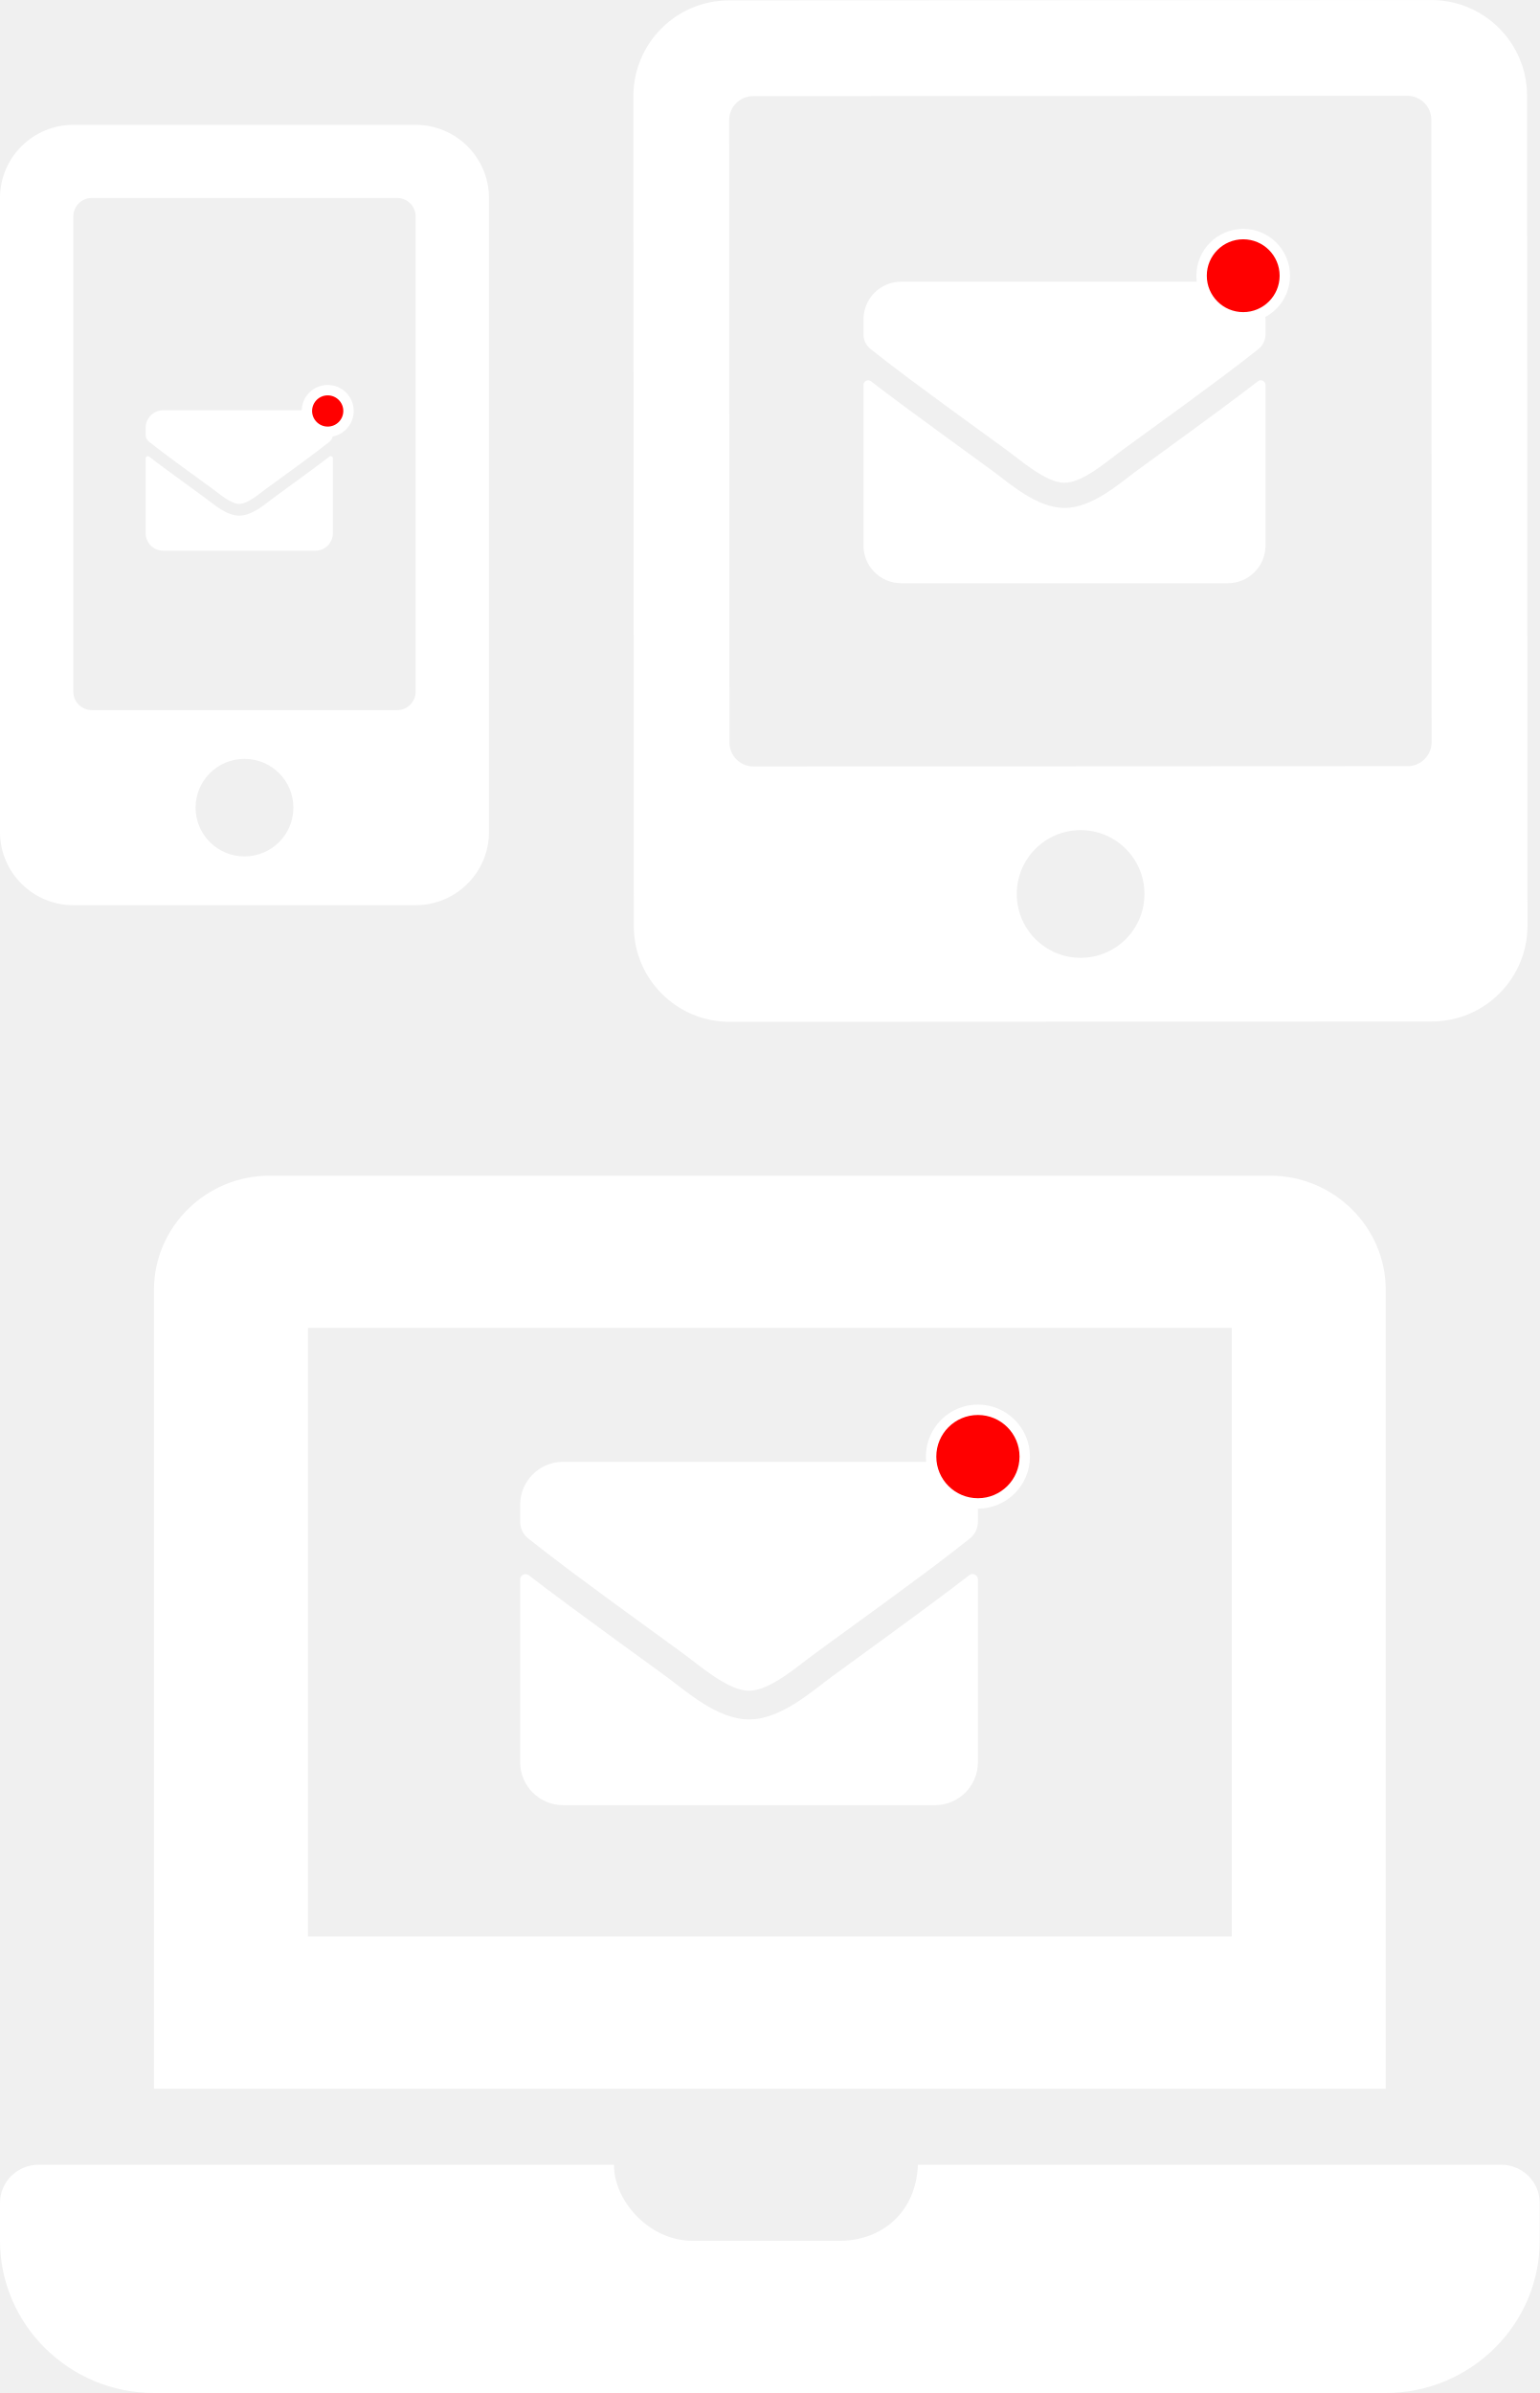
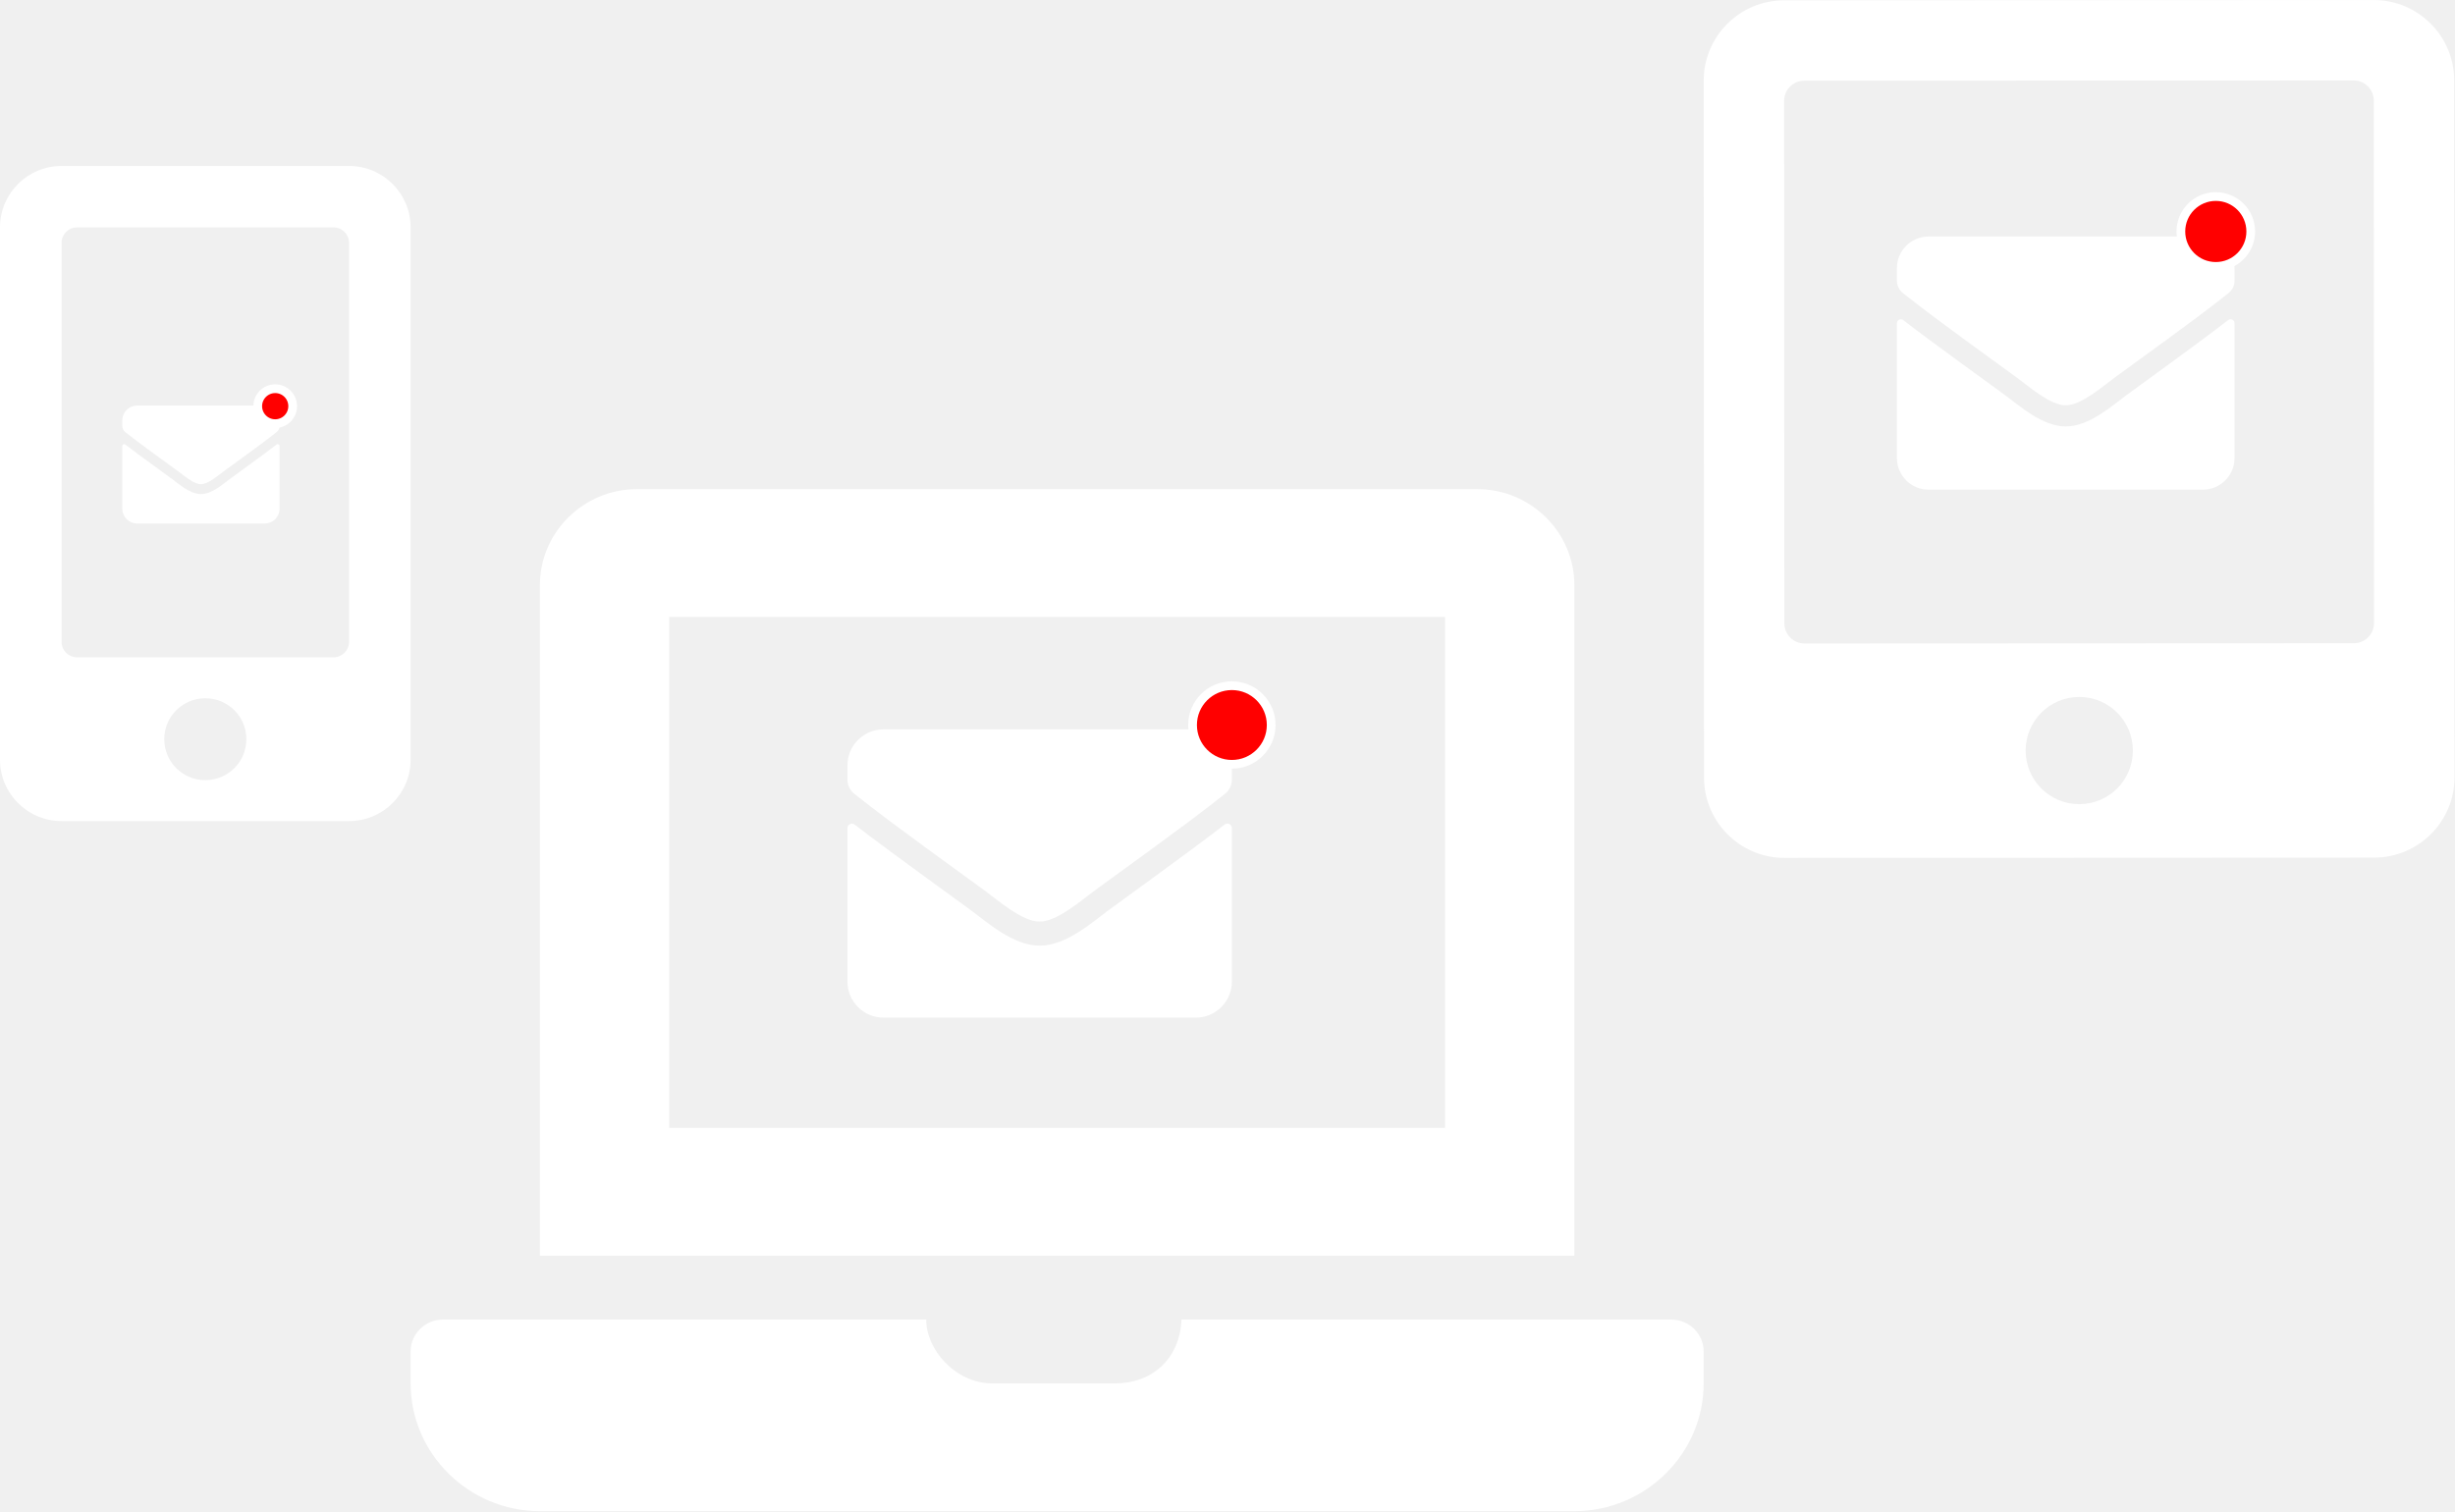
- <svg xmlns="http://www.w3.org/2000/svg" width="148" height="230" viewBox="0 0 148 230" fill="none">
-   <path d="M39.95 12H7.05C3.158 12 0 15.149 0 19.031V79.969C0 83.851 3.158 87 7.05 87H39.95C43.842 87 47 83.851 47 79.969V19.031C47 15.149 43.842 12 39.95 12ZM23.5 82.312C20.9 82.312 18.8 80.218 18.8 77.625C18.8 75.032 20.9 72.938 23.5 72.938C26.1 72.938 28.2 75.032 28.2 77.625C28.2 80.218 26.1 82.312 23.5 82.312ZM39.95 66.492C39.95 67.459 39.157 68.25 38.188 68.25H8.812C7.843 68.25 7.05 67.459 7.05 66.492V20.789C7.05 19.822 7.843 19.031 8.812 19.031H38.188C39.157 19.031 39.95 19.822 39.95 20.789V66.492Z" fill="white" />
-   <path d="M144.3 208.062H88.231C88.06 212.589 84.829 215.375 80.66 215.375H66.6C62.278 215.375 58.964 211.383 59.022 208.062H3.7C1.665 208.062 0 209.708 0 211.719V215.375C0 223.419 6.66 230 14.8 230H133.2C141.34 230 148 223.419 148 215.375V211.719C148 209.708 146.335 208.062 144.3 208.062ZM133.2 123.969C133.2 117.936 128.205 113 122.1 113H25.9C19.795 113 14.8 117.936 14.8 123.969V200.75H133.2V123.969ZM118.4 186.125H29.6V127.625H118.4V186.125Z" fill="white" />
-   <path d="M137.578 0.004L70.082 0.037C65.001 0.039 60.88 4.164 60.882 9.245L60.921 89.013C60.923 94.094 65.048 98.215 70.129 98.212L137.625 98.18C142.706 98.178 146.827 94.053 146.824 88.972L146.786 9.204C146.784 4.123 142.659 0.002 137.578 0.004ZM103.874 92.06C100.48 92.062 97.737 89.321 97.735 85.927C97.733 82.533 100.474 79.79 103.868 79.788C107.262 79.787 110.005 82.527 110.007 85.921C110.009 89.315 107.268 92.059 103.874 92.06ZM137.612 71.335C137.612 72.601 136.578 73.637 135.312 73.637L72.418 73.667C71.153 73.668 70.117 72.633 70.116 71.367L70.088 11.542C70.087 10.276 71.122 9.24 72.387 9.239L135.281 9.209C136.547 9.209 137.583 10.244 137.583 11.509L137.612 71.335Z" fill="white" />
-   <path d="M120.911 36.644C121.206 36.41 121.643 36.629 121.643 36.999V52.434C121.643 54.434 120.021 56.056 118.021 56.056H86.623C84.623 56.056 83 54.434 83 52.434V37.006C83 36.629 83.43 36.418 83.732 36.652C85.423 37.965 87.664 39.633 95.363 45.226C96.955 46.388 99.642 48.834 102.322 48.818C105.016 48.841 107.756 46.343 109.288 45.226C116.987 39.633 119.221 37.957 120.911 36.644ZM102.322 46.396C104.073 46.426 106.594 44.192 107.862 43.271C117.877 36.003 118.64 35.369 120.949 33.557C121.387 33.218 121.643 32.689 121.643 32.131V30.697C121.643 28.697 120.021 27.074 118.021 27.074H86.623C84.623 27.074 83 28.697 83 30.697V32.131C83 32.689 83.257 33.21 83.694 33.557C86.004 35.361 86.766 36.003 96.782 43.271C98.05 44.192 100.571 46.426 102.322 46.396Z" fill="white" />
-   <circle cx="119.5" cy="26.5" r="4" fill="#FF0000" stroke="white" />
-   <path d="M31.657 43.889C31.794 43.78 31.998 43.882 31.998 44.054V51.243C31.998 52.175 31.242 52.93 30.311 52.93H15.687C14.756 52.93 14 52.175 14 51.243V44.058C14 43.882 14.2 43.784 14.341 43.893C15.128 44.504 16.172 45.281 19.758 47.886C20.5 48.427 21.751 49.566 22.999 49.559C24.254 49.57 25.53 48.406 26.244 47.886C29.829 45.281 30.87 44.501 31.657 43.889ZM22.999 48.431C23.815 48.445 24.989 47.404 25.579 46.975C30.244 43.59 30.599 43.295 31.675 42.451C31.879 42.293 31.998 42.047 31.998 41.787V41.119C31.998 40.187 31.242 39.432 30.311 39.432H15.687C14.756 39.432 14 40.187 14 41.119V41.787C14 42.047 14.12 42.29 14.323 42.451C15.399 43.291 15.754 43.59 20.419 46.975C21.009 47.404 22.184 48.445 22.999 48.431Z" fill="white" />
-   <circle cx="31.5" cy="39.5" r="2" fill="#FF0000" stroke="white" />
-   <path d="M93.166 151.397C93.502 151.13 94 151.38 94 151.801V169.375C94 171.652 92.152 173.5 89.875 173.5H54.125C51.848 173.5 50 171.652 50 169.375V151.809C50 151.38 50.49 151.139 50.834 151.405C52.759 152.901 55.311 154.8 64.077 161.168C65.89 162.491 68.949 165.276 72 165.259C75.068 165.284 78.188 162.44 79.932 161.168C88.698 154.8 91.241 152.892 93.166 151.397ZM72 162.5C73.994 162.534 76.864 159.991 78.308 158.942C89.712 150.666 90.58 149.945 93.209 147.882C93.708 147.495 94 146.894 94 146.258V144.625C94 142.348 92.152 140.5 89.875 140.5H54.125C51.848 140.5 50 142.348 50 144.625V146.258C50 146.894 50.292 147.487 50.791 147.882C53.42 149.936 54.288 150.666 65.692 158.942C67.136 159.991 70.006 162.534 72 162.5Z" fill="white" />
-   <circle cx="94" cy="140" r="4.5" fill="#FF0000" stroke="white" />
+ <svg xmlns="http://www.w3.org/2000/svg" width="281" height="173" viewBox="0 0 281 173" fill="none">
+   <path d="M39.95 19H7.05C3.158 19 0 22.149 0 26.031V86.969C0 90.851 3.158 94 7.05 94H39.95C43.842 94 47 90.851 47 86.969V26.031C47 22.149 43.842 19 39.95 19ZM23.5 89.312C20.9 89.312 18.8 87.218 18.8 84.625C18.8 82.032 20.9 79.938 23.5 79.938C26.1 79.938 28.2 82.032 28.2 84.625C28.2 87.218 26.1 89.312 23.5 89.312ZM39.95 73.492C39.95 74.459 39.157 75.25 38.188 75.25H8.812C7.843 75.25 7.05 74.459 7.05 73.492V27.789C7.05 26.822 7.843 26.031 8.812 26.031H38.188C39.157 26.031 39.95 26.822 39.95 27.789V73.492Z" fill="white" />
+   <path d="M191.3 151.063H135.231C135.06 155.589 131.829 158.375 127.66 158.375H113.6C109.278 158.375 105.964 154.383 106.022 151.063H50.7C48.665 151.063 47 152.708 47 154.719V158.375C47 166.419 53.66 173 61.8 173H180.2C188.34 173 195 166.419 195 158.375V154.719C195 152.708 193.335 151.063 191.3 151.063ZM180.2 66.969C180.2 60.936 175.205 56 169.1 56H72.9C66.795 56 61.8 60.936 61.8 66.969V143.75H180.2V66.969ZM165.4 129.125H76.6V70.625H165.4V129.125Z" fill="white" />
+   <path d="M271.7 0.004L204.204 0.037C199.123 0.039 195.002 4.164 195.004 9.245L195.043 89.013C195.045 94.094 199.17 98.215 204.251 98.212L271.747 98.18C276.828 98.178 280.949 94.053 280.946 88.972L280.908 9.204C280.906 4.123 276.781 0.002 271.7 0.004ZM237.996 92.06C234.602 92.062 231.859 89.321 231.857 85.927C231.855 82.533 234.596 79.79 237.99 79.788C241.384 79.787 244.127 82.527 244.129 85.921C244.131 89.315 241.39 92.059 237.996 92.06ZM271.734 71.335C271.734 72.601 270.699 73.637 269.434 73.637L206.54 73.667C205.275 73.668 204.239 72.633 204.238 71.367L204.209 11.542C204.209 10.276 205.244 9.24 206.509 9.24L269.403 9.209C270.669 9.209 271.705 10.244 271.705 11.509L271.734 71.335Z" fill="white" />
+   <path d="M255.033 36.644C255.328 36.41 255.766 36.629 255.766 36.999V52.434C255.766 54.434 254.143 56.057 252.143 56.057H220.745C218.745 56.057 217.122 54.434 217.122 52.434V37.007C217.122 36.629 217.552 36.418 217.854 36.652C219.545 37.965 221.786 39.633 229.485 45.226C231.077 46.388 233.764 48.834 236.444 48.818C239.138 48.841 241.878 46.343 243.41 45.226C251.109 39.633 253.343 37.958 255.033 36.644ZM236.444 46.396C238.195 46.426 240.716 44.192 241.984 43.271C251.999 36.003 252.762 35.369 255.071 33.557C255.509 33.218 255.766 32.689 255.766 32.131V30.697C255.766 28.697 254.143 27.074 252.143 27.074H220.745C218.745 27.074 217.122 28.697 217.122 30.697V32.131C217.122 32.689 217.379 33.21 217.816 33.557C220.126 35.361 220.888 36.003 230.904 43.271C232.172 44.192 234.693 46.426 236.444 46.396Z" fill="white" />
+   <circle cx="253.622" cy="26.5" r="4" fill="#FF0000" stroke="white" />
+   <path d="M31.657 50.889C31.794 50.78 31.998 50.882 31.998 51.054V58.243C31.998 59.175 31.242 59.93 30.311 59.93H15.687C14.756 59.93 14 59.175 14 58.243V51.058C14 50.882 14.2 50.784 14.341 50.893C15.128 51.504 16.172 52.281 19.758 54.886C20.5 55.427 21.751 56.566 22.999 56.559C24.254 56.57 25.53 55.406 26.244 54.886C29.829 52.281 30.87 51.501 31.657 50.889ZM22.999 55.431C23.815 55.445 24.989 54.404 25.579 53.975C30.244 50.59 30.599 50.295 31.675 49.451C31.879 49.293 31.998 49.047 31.998 48.787V48.119C31.998 47.187 31.242 46.432 30.311 46.432H15.687C14.756 46.432 14 47.187 14 48.119V48.787C14 49.047 14.12 49.29 14.323 49.451C15.399 50.291 15.754 50.59 20.419 53.975C21.009 54.404 22.184 55.445 22.999 55.431Z" fill="white" />
+   <circle cx="31.5" cy="46.5" r="2" fill="#FF0000" stroke="white" />
+   <path d="M140.166 94.397C140.502 94.13 141 94.38 141 94.801V112.375C141 114.652 139.152 116.5 136.875 116.5H101.125C98.848 116.5 97 114.652 97 112.375V94.809C97 94.38 97.49 94.139 97.834 94.406C99.759 95.901 102.311 97.8 111.077 104.168C112.89 105.491 115.949 108.276 119 108.259C122.068 108.284 125.187 105.44 126.932 104.168C135.698 97.8 138.241 95.892 140.166 94.397ZM119 105.5C120.994 105.534 123.864 102.991 125.308 101.942C136.712 93.666 137.58 92.945 140.209 90.882C140.708 90.495 141 89.894 141 89.258V87.625C141 85.348 139.152 83.5 136.875 83.5H101.125C98.848 83.5 97 85.348 97 87.625V89.258C97 89.894 97.292 90.487 97.791 90.882C100.42 92.936 101.288 93.666 112.692 101.942C114.136 102.991 117.006 105.534 119 105.5Z" fill="white" />
+   <circle cx="141" cy="83" r="4.5" fill="#FF0000" stroke="white" />
</svg>
